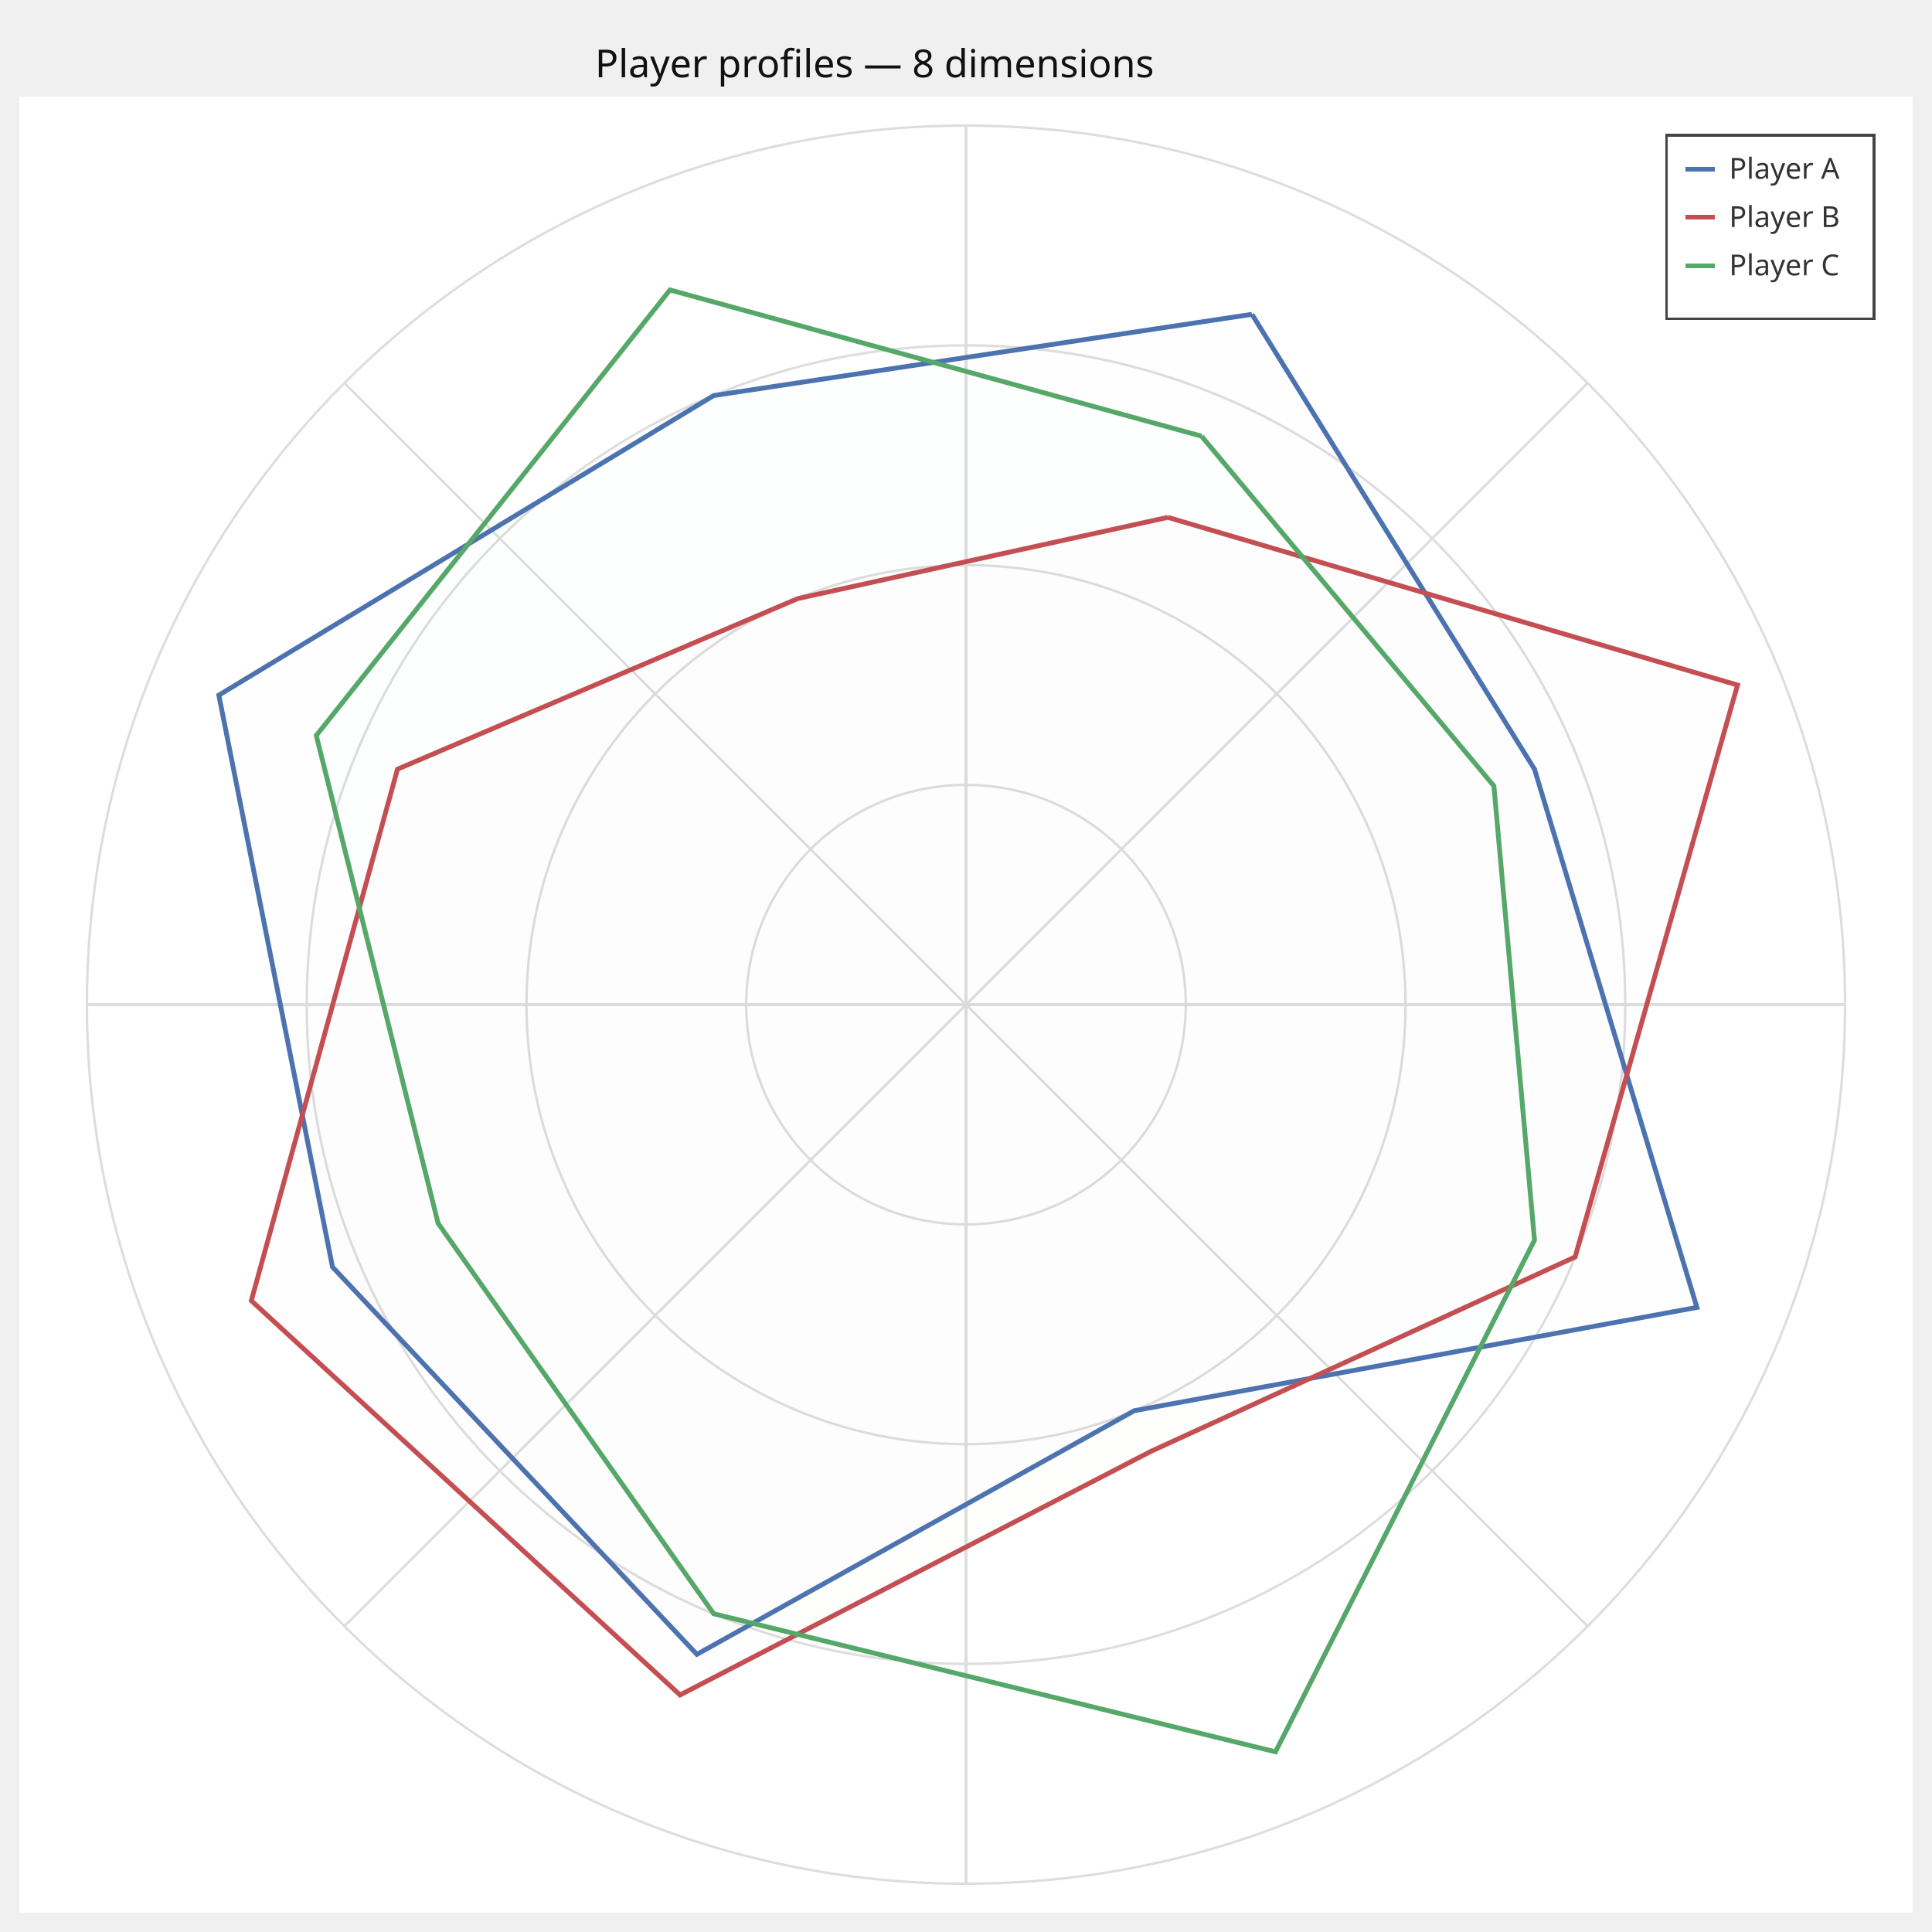
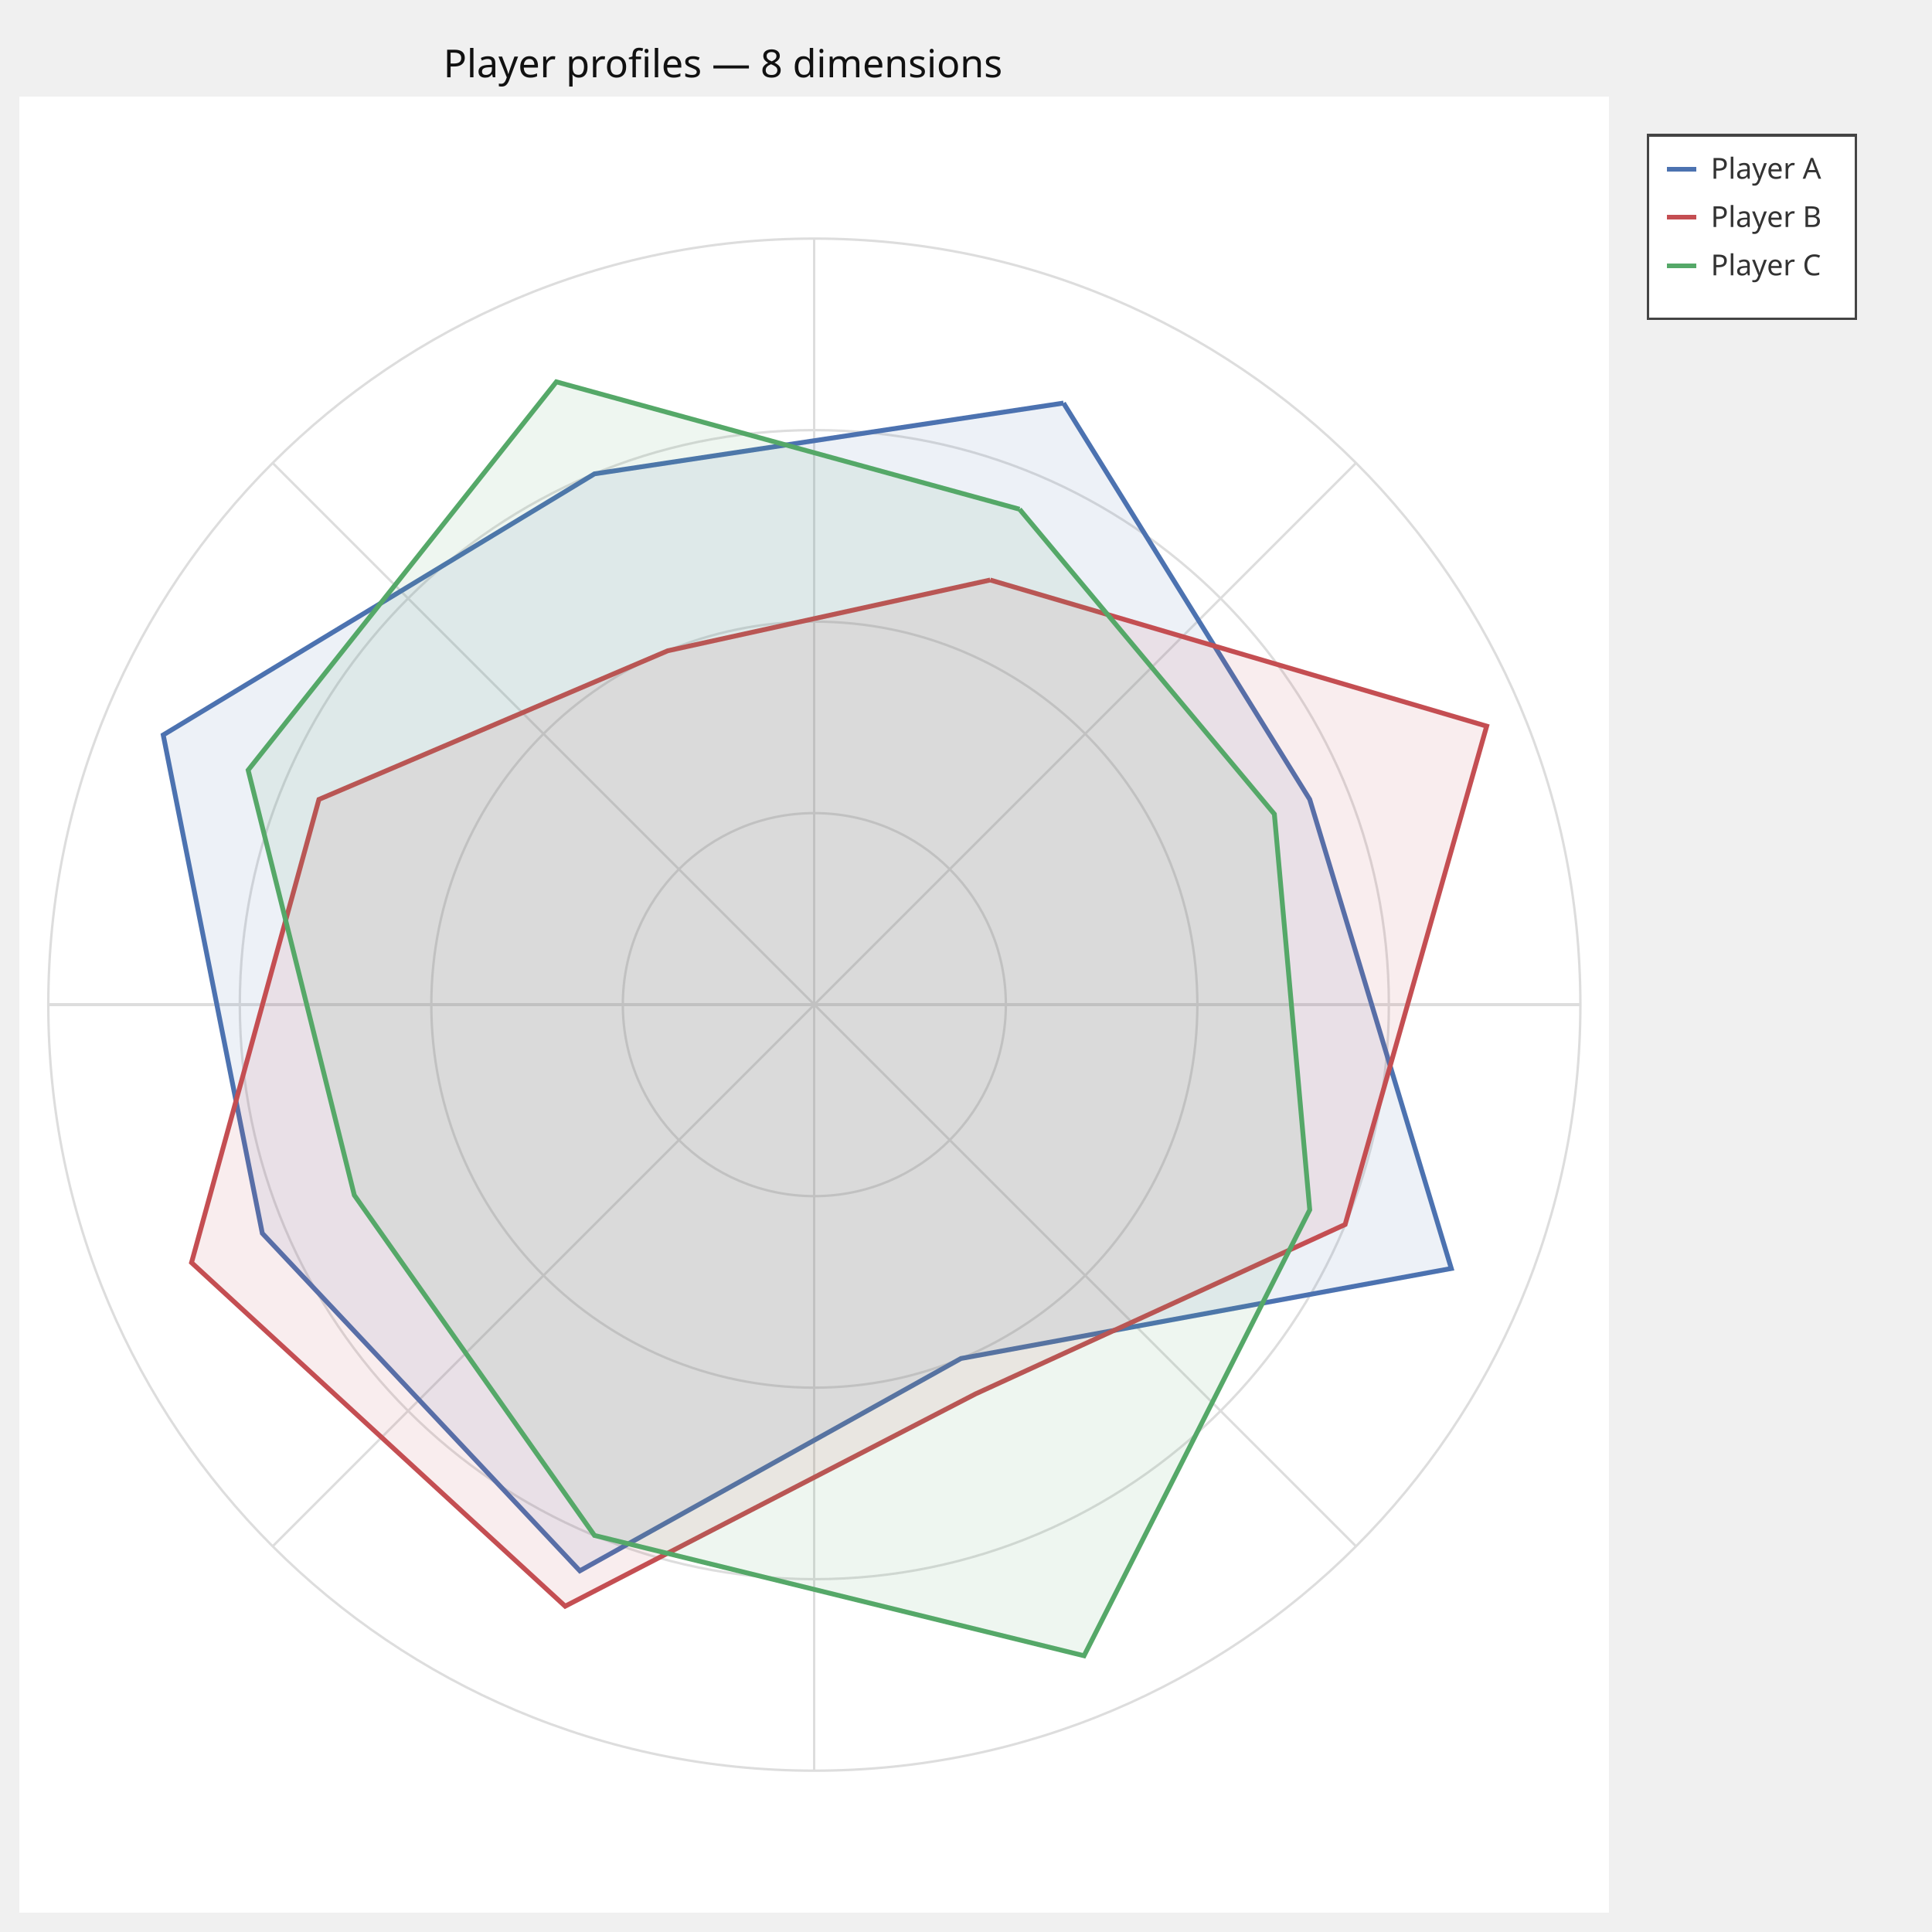
- <svg xmlns="http://www.w3.org/2000/svg" width="800" height="800" viewBox="0 0 800 800">
-   <path fill="#fff" d="M8 40h784v752H8z" shape-rendering="crispEdges" />
-   <text x="246.4" y="32" fill="#111" font-family="sans-serif" font-size="16">
+ <svg xmlns="http://www.w3.org/2000/svg" height="800" viewBox="0 0 800 800" width="800">
+   <rect fill="#ffffff" height="752" shape-rendering="crispEdges" width="658.4" x="8" y="40" />
+   <text fill="#111111" font-family="sans-serif" font-size="16" x="183.6" y="32">
Player profiles — 8 dimensions
</text>
-   <path fill="none" stroke="#ddd" d="M491 416c0 50.258-40.742 91-91 91s-91-40.742-91-91 40.742-91 91-91 91 40.742 91 91z" />
-   <path fill="none" stroke="#ddd" d="M582 416c0 100.516-81.484 182-182 182s-182-81.484-182-182 81.484-182 182-182 182 81.484 182 182z" />
-   <path fill="none" stroke="#ddd" d="M673 416c0 150.774-122.226 273-273 273S127 566.774 127 416s122.226-273 273-273 273 122.226 273 273z" />
-   <path fill="none" stroke="#ddd" d="M764 416c0 201.032-162.968 364-364 364S36 617.032 36 416 198.968 52 400 52s364 162.968 364 364zm-364 0 257.387-257.387" />
-   <path fill="none" stroke="#ddd" d="M400 416h364" shape-rendering="crispEdges" />
-   <path fill="none" stroke="#ddd" d="m400 416 257.387 257.387" />
-   <path fill="none" stroke="#ddd" d="M400 416v364" shape-rendering="crispEdges" />
-   <path fill="none" stroke="#ddd" d="M400 416 142.613 673.387" />
-   <path fill="none" stroke="#ddd" d="M400 416H36" shape-rendering="crispEdges" />
-   <path fill="none" stroke="#ddd" d="M400 416 142.613 158.613" />
-   <path fill="none" stroke="#ddd" d="M400 416V52" shape-rendering="crispEdges" />
-   <path fill="#4c72b0" fill-opacity=".098" d="m518.402 130.152 117.002 188.34 67.259 222.875-233.015 42.78-181.085 100.887-150.87-160.382L90.61 287.847l204.916-124.066z" opacity=".098" />
-   <path fill="none" stroke="#4c72b0" stroke-width="2" d="m518.402 130.152 117.002 188.34 67.259 222.875-233.015 42.78-181.085 100.887-150.87-160.382L90.61 287.847l204.916-124.066 222.875-33.63" />
-   <path fill="#c44e52" fill-opacity=".098" d="m483.578 214.225 235.9 69.443-67.259 236.805-175.606 80.488-195.015 100.887-177.535-163.267 60.532-220.089 165.757-70.638z" opacity=".098" />
-   <path fill="none" stroke="#c44e52" stroke-width="2" d="m483.578 214.225 235.9 69.443-67.259 236.805-175.606 80.488-195.015 100.887-177.535-163.267 60.532-220.089 165.757-70.638 153.226-33.63" />
-   <path fill="#55a868" fill-opacity=".098" d="M497.508 180.595 618.59 325.457l16.814 188.05-107.25 211.883-232.626-57.17L181.41 506.543l-50.444-201.98 146.453-184.5z" opacity=".098" />
-   <path fill="none" stroke="#55a868" stroke-width="2" d="M497.508 180.595 618.59 325.457l16.814 188.05-107.25 211.883-232.626-57.17L181.41 506.543l-50.444-201.98 146.453-184.5 220.089 60.532" />
-   <path fill="#fff" d="M690 56h86v76h-86z" shape-rendering="crispEdges" />
-   <path fill="none" stroke="#444" d="M690 56h86v76h-86z" shape-rendering="crispEdges" />
-   <path fill="none" stroke="#4c72b0" stroke-width="2" d="M698 70h12" shape-rendering="crispEdges" />
-   <text x="716" y="74" fill="#333" font-family="sans-serif" font-size="12">
+   <path d="M416.5,416 C416.5,459.796,380.996,495.3,337.2,495.3 C293.404,495.3,257.9,459.796,257.9,416 C257.9,372.204,293.404,336.7,337.2,336.7 C380.996,336.7,416.5,372.204,416.5,416 z" fill="none" stroke="#dddddd" stroke-width="1" />
+   <path d="M495.8,416 C495.8,503.592,424.792,574.6,337.2,574.6 C249.608,574.6,178.6,503.592,178.6,416 C178.6,328.408,249.608,257.4,337.2,257.4 C424.792,257.4,495.8,328.408,495.8,416 z" fill="none" stroke="#dddddd" stroke-width="1" />
+   <path d="M575.1,416 C575.1,547.389,468.589,653.9,337.2,653.9 C205.811,653.9,99.3,547.389,99.3,416 C99.3,284.611,205.811,178.1,337.2,178.1 C468.589,178.1,575.1,284.611,575.1,416 z" fill="none" stroke="#dddddd" stroke-width="1" />
+   <path d="M654.4,416 C654.4,591.185,512.385,733.2,337.2,733.2 C162.015,733.2,20,591.185,20,416 C20,240.815,162.015,98.8,337.2,98.8 C512.385,98.8,654.4,240.815,654.4,416 z" fill="none" stroke="#dddddd" stroke-width="1" />
+   <path d="M337.2,416 L561.494,191.706" fill="none" stroke="#dddddd" stroke-width="1" />
+   <path d="M337.2,416 L654.4,416" fill="none" shape-rendering="crispEdges" stroke="#dddddd" stroke-width="1" />
+   <path d="M337.2,416 L561.494,640.294" fill="none" stroke="#dddddd" stroke-width="1" />
+   <path d="M337.2,416 L337.2,733.2" fill="none" shape-rendering="crispEdges" stroke="#dddddd" stroke-width="1" />
+   <path d="M337.2,416 L112.906,640.294" fill="none" stroke="#dddddd" stroke-width="1" />
+   <path d="M337.2,416 L20,416" fill="none" shape-rendering="crispEdges" stroke="#dddddd" stroke-width="1" />
+   <path d="M337.2,416 L112.906,191.706" fill="none" stroke="#dddddd" stroke-width="1" />
+   <path d="M337.2,416 L337.2,98.8" fill="none" shape-rendering="crispEdges" stroke="#dddddd" stroke-width="1" />
+   <path d="M440.379,166.904 L542.338,331.029 L600.949,525.249 L397.894,562.527 L240.09,650.444 L108.617,510.682 L67.59,304.324 L246.16,196.209 L440.379,166.904" fill="#4c72b0" fill-opacity="0.098" stroke="#000000" stroke-opacity="0.098" stroke-width="0" />
+   <path d="M440.379,166.904 L542.338,331.029 L600.949,525.249 L397.894,562.527 L240.09,650.444 L108.617,510.682 L67.59,304.324 L246.16,196.209 L440.379,166.904" fill="none" stroke="#4c72b0" stroke-width="2" />
+   <path d="M410.032,240.167 L615.602,300.682 L556.991,507.04 L403.963,577.18 L234.021,665.096 L79.312,522.821 L132.062,331.029 L276.506,269.473 L410.032,240.167" fill="#c44e52" fill-opacity="0.098" stroke="#000000" stroke-opacity="0.098" stroke-width="0" />
+   <path d="M410.032,240.167 L615.602,300.682 L556.991,507.04 L403.963,577.18 L234.021,665.096 L79.312,522.821 L132.062,331.029 L276.506,269.473 L410.032,240.167" fill="none" stroke="#c44e52" stroke-width="2" />
+   <path d="M422.171,210.862 L527.686,337.098 L542.338,500.971 L448.876,685.61 L246.16,635.791 L146.715,494.902 L102.756,318.89 L230.379,158.112 L422.171,210.862" fill="#55a868" fill-opacity="0.098" stroke="#000000" stroke-opacity="0.098" stroke-width="0" />
+   <path d="M422.171,210.862 L527.686,337.098 L542.338,500.971 L448.876,685.61 L246.16,635.791 L146.715,494.902 L102.756,318.89 L230.379,158.112 L422.171,210.862" fill="none" stroke="#55a868" stroke-width="2" />
+   <rect fill="#ffffff" height="76" shape-rendering="crispEdges" width="86" x="682.4" y="56" />
+   <path d="M682.4,56 L768.4,56 L768.4,132 L682.4,132 z" fill="none" shape-rendering="crispEdges" stroke="#444444" stroke-width="1" />
+   <path d="M690.4,70 L702.4,70" fill="none" shape-rendering="crispEdges" stroke="#4c72b0" stroke-width="2" />
+   <text fill="#333333" font-family="sans-serif" font-size="12" x="708.4" y="74">
Player A
</text>
-   <path fill="none" stroke="#c44e52" stroke-width="2" d="M698 90h12" shape-rendering="crispEdges" />
-   <text x="716" y="94" fill="#333" font-family="sans-serif" font-size="12">
+   <path d="M690.4,90 L702.4,90" fill="none" shape-rendering="crispEdges" stroke="#c44e52" stroke-width="2" />
+   <text fill="#333333" font-family="sans-serif" font-size="12" x="708.4" y="94">
Player B
</text>
-   <path fill="none" stroke="#55a868" stroke-width="2" d="M698 110h12" shape-rendering="crispEdges" />
-   <text x="716" y="114" fill="#333" font-family="sans-serif" font-size="12">
+   <path d="M690.4,110 L702.4,110" fill="none" shape-rendering="crispEdges" stroke="#55a868" stroke-width="2" />
+   <text fill="#333333" font-family="sans-serif" font-size="12" x="708.4" y="114">
Player C
</text>
</svg>
